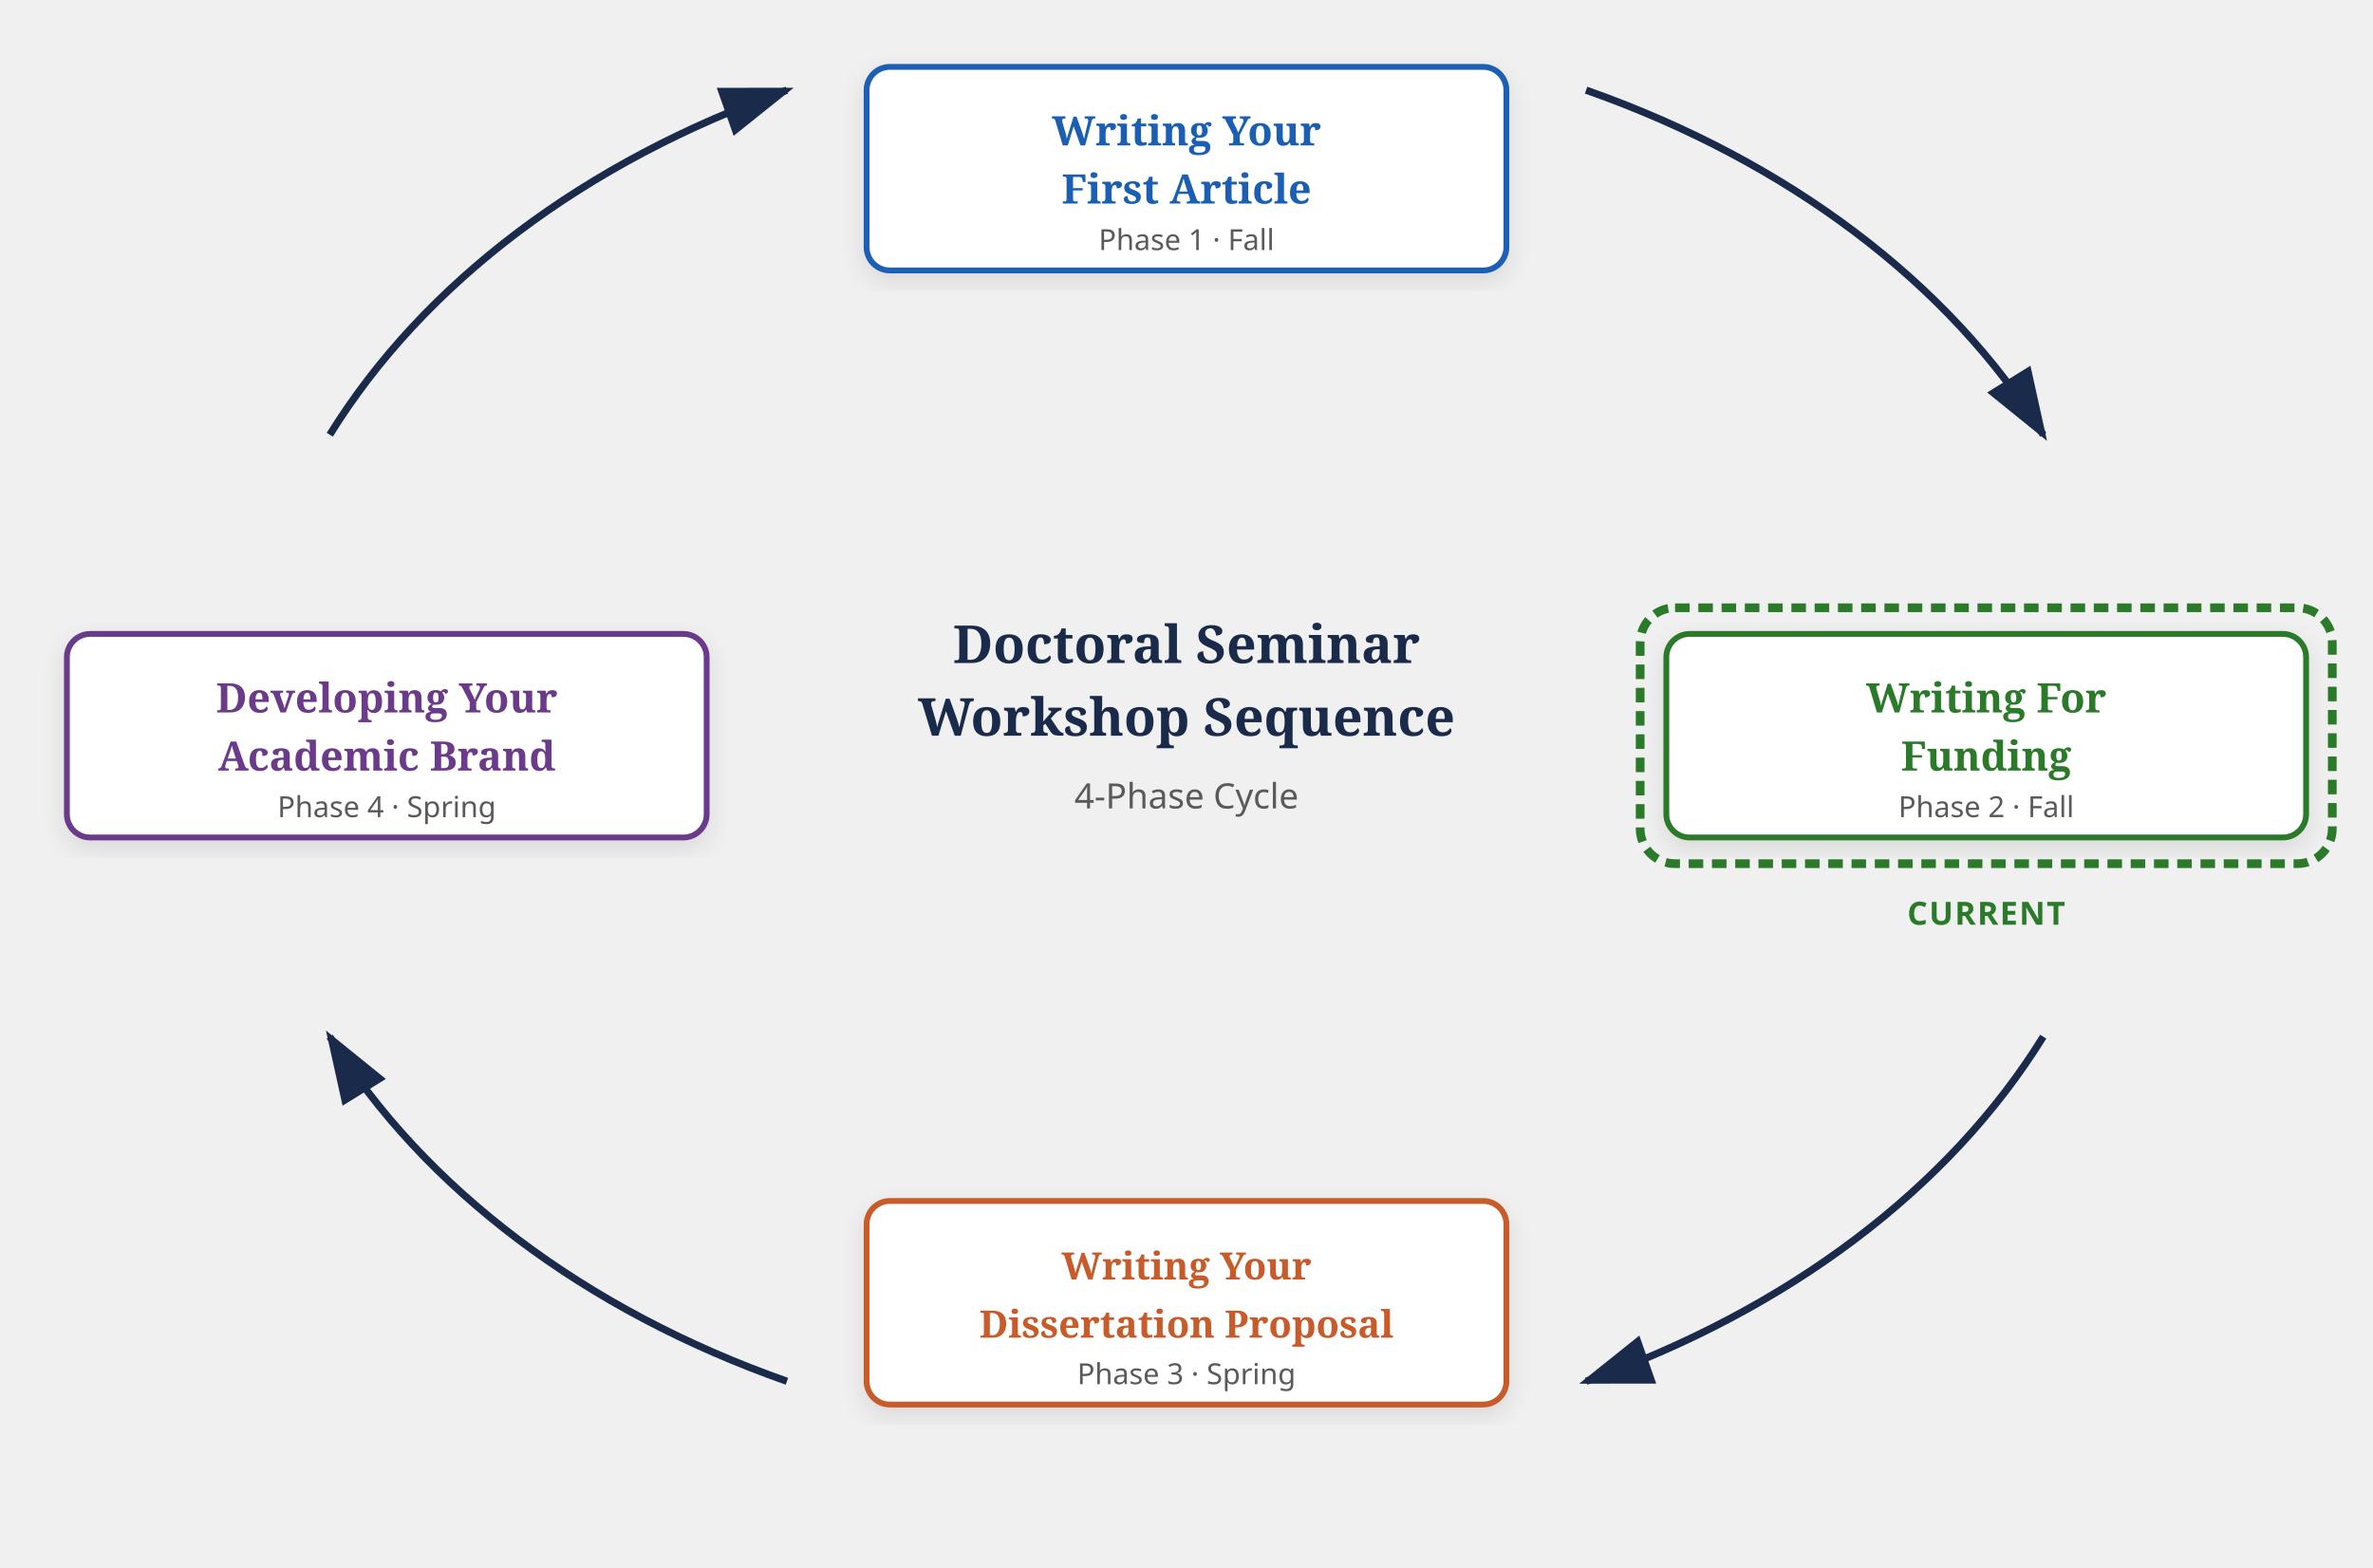
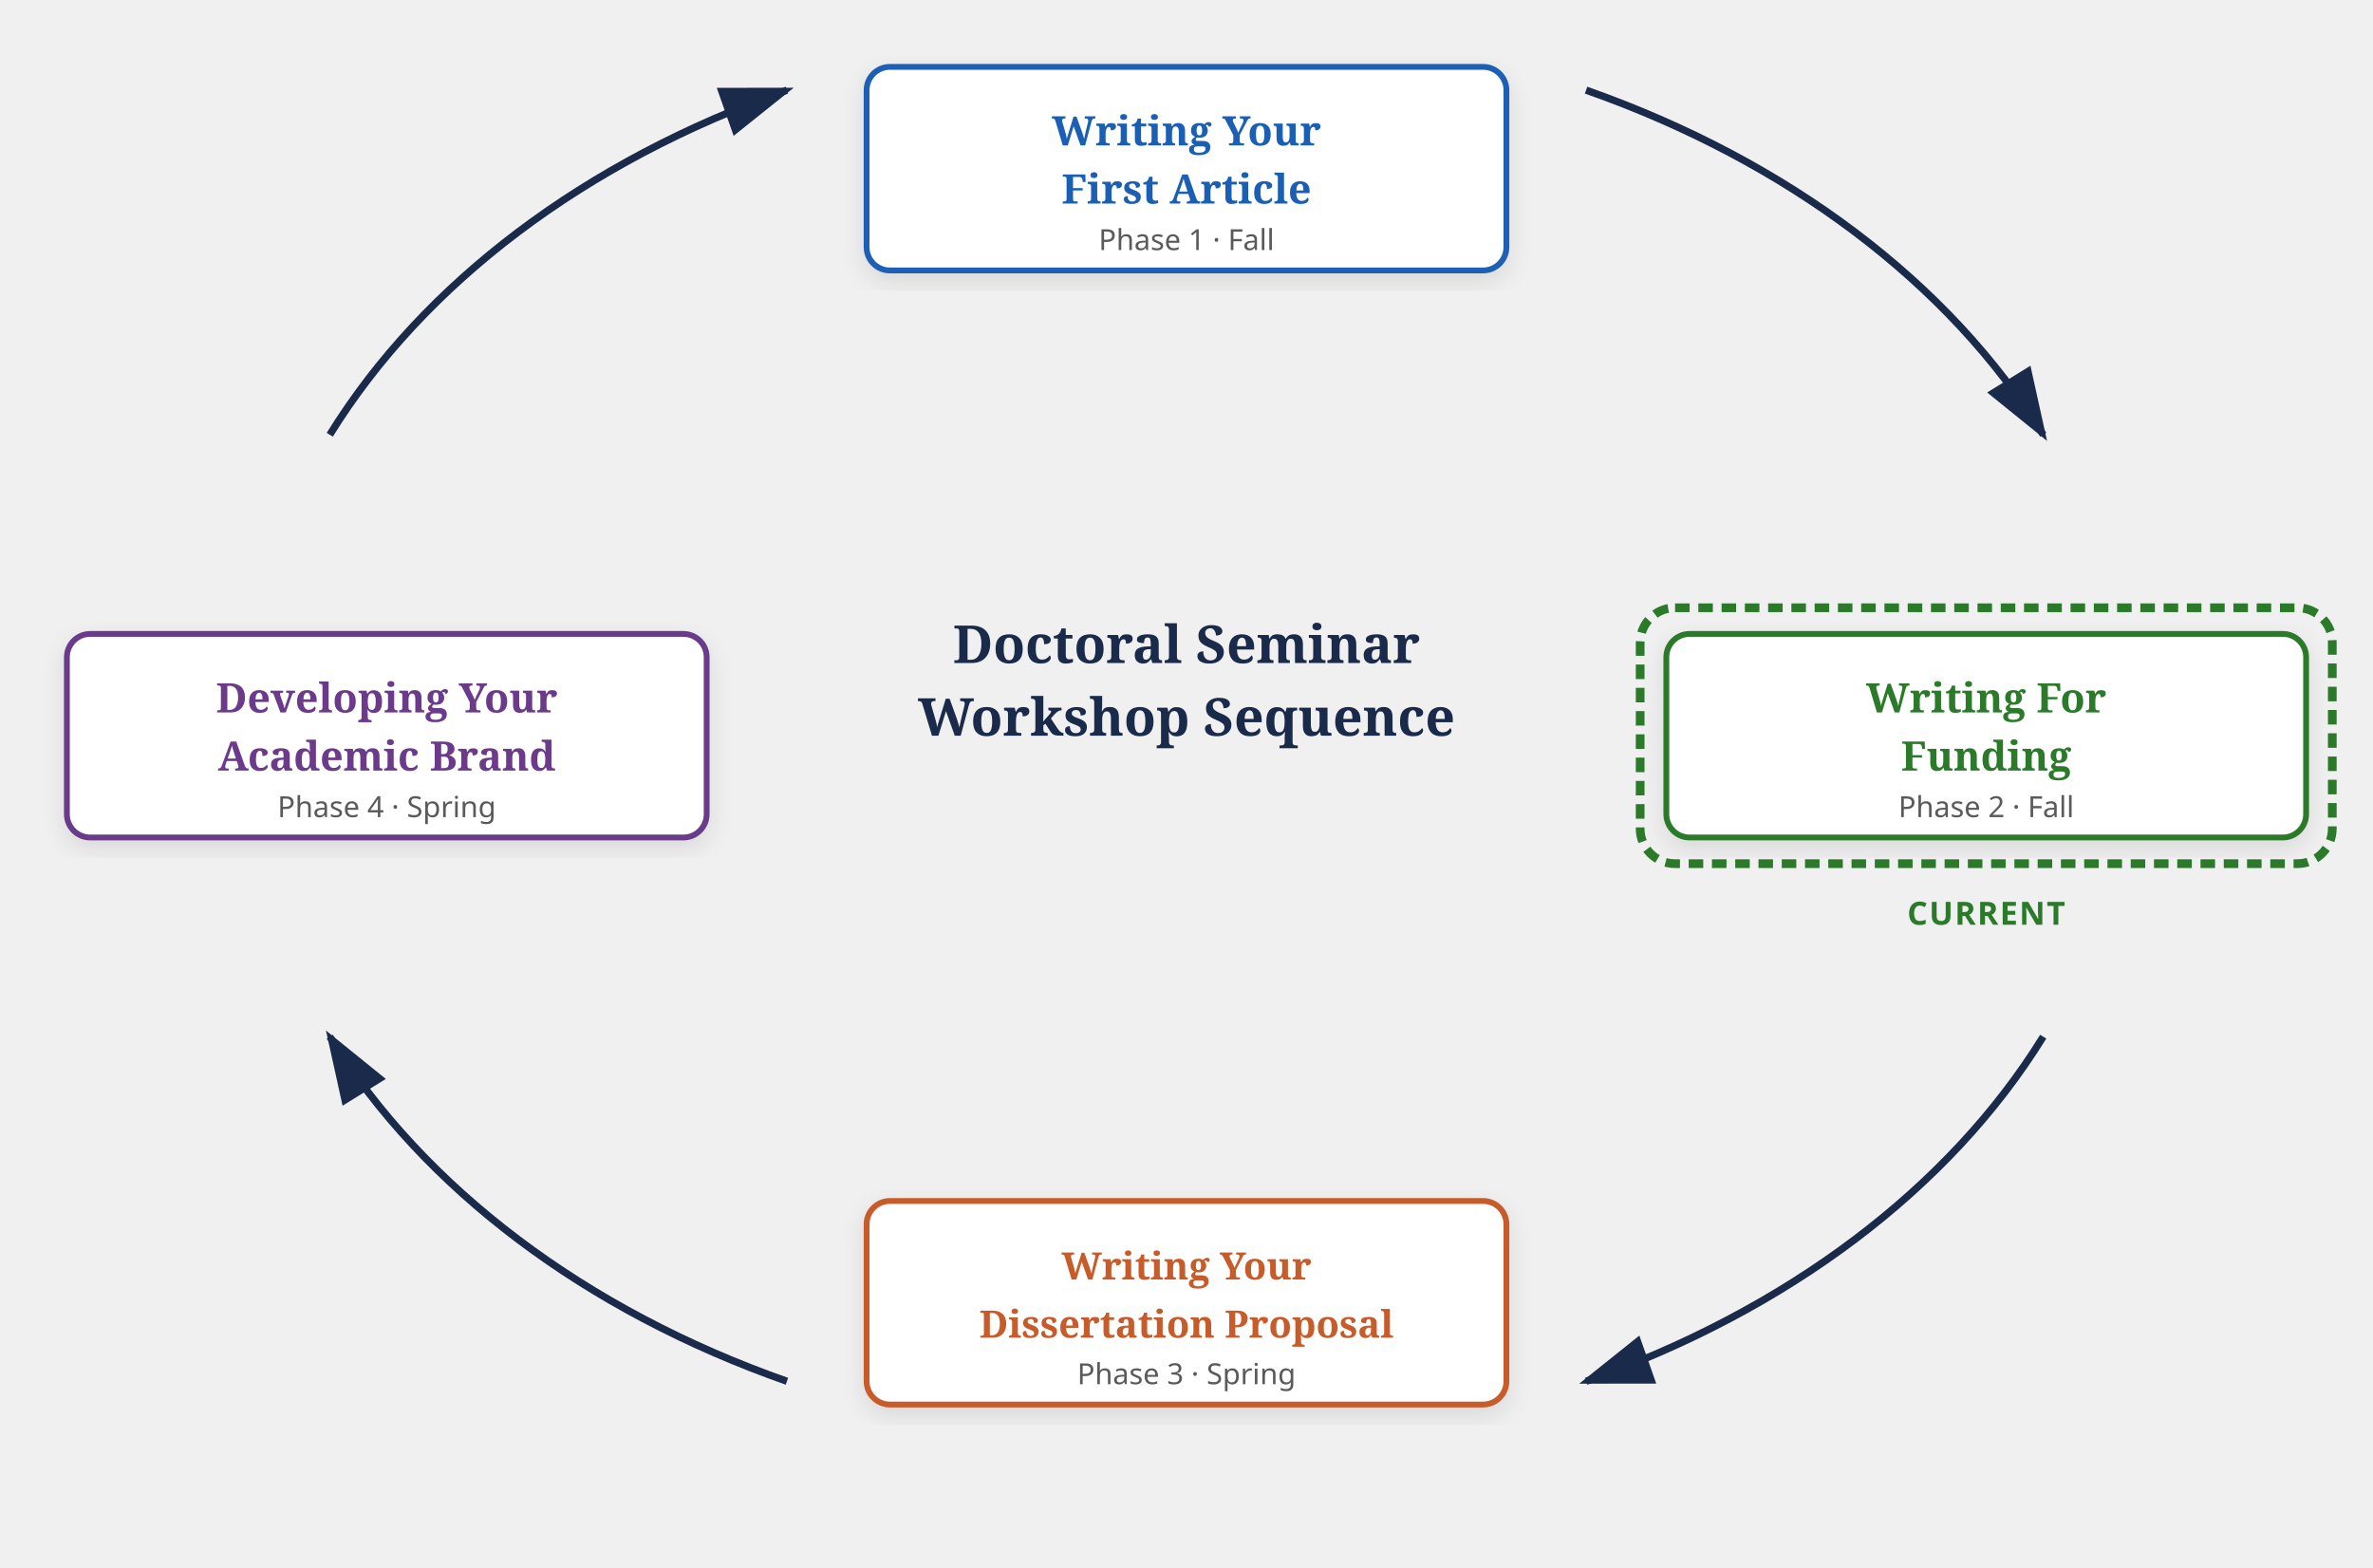
<svg xmlns="http://www.w3.org/2000/svg" viewBox="-78 57 816 539" width="100%" height="auto" role="img" aria-labelledby="cycle-title cycle-desc">
  <defs>
    <filter id="shadow" x="-10%" y="-10%" width="120%" height="120%">
      <feDropShadow dx="0" dy="3" stdDeviation="4" flood-color="#000" flood-opacity="0.1" />
    </filter>
    <marker id="arrowhead" markerWidth="10" markerHeight="7" refX="9" refY="3.5" orient="auto">
      <polygon points="0 0, 10 3.5, 0 7" fill="#1a2a4a" />
    </marker>
  </defs>
  <text x="330" y="285" text-anchor="middle" font-family="'Source Serif Pro', Georgia, serif" font-size="18" font-weight="700" fill="#1a2a4a">Doctoral Seminar</text>
  <text x="330" y="310" text-anchor="middle" font-family="'Source Serif Pro', Georgia, serif" font-size="18" font-weight="700" fill="#1a2a4a">Workshop Sequence</text>
-   <text x="330" y="335" text-anchor="middle" font-family="'Source Sans Pro', system-ui, sans-serif" font-size="12" fill="#5a5a5a">4-Phase Cycle</text>
  <path d="M 467.4 88.0 A 325 245 0 0 1 624.6 206.5" fill="none" stroke="#1a2a4a" stroke-width="2.5" marker-end="url(#arrowhead)" />
  <path d="M 624.6 413.5 A 325 245 0 0 1 467.4 532.0" fill="none" stroke="#1a2a4a" stroke-width="2.5" marker-end="url(#arrowhead)" />
  <path d="M 192.6 532.0 A 325 245 0 0 1 35.4 413.5" fill="none" stroke="#1a2a4a" stroke-width="2.5" marker-end="url(#arrowhead)" />
  <path d="M 35.4 206.5 A 325 245 0 0 1 192.6 88.0" fill="none" stroke="#1a2a4a" stroke-width="2.5" marker-end="url(#arrowhead)" />
  <g transform="translate(330, 115)">
    <rect x="-110" y="-35" width="220" height="70" rx="8" fill="#fff" stroke="#1a5fb4" stroke-width="2" filter="url(#shadow)" />
    <text x="0" y="-8" text-anchor="middle" font-family="'Source Serif Pro', Georgia, serif" font-size="14" font-weight="600" fill="#1a5fb4">Writing Your</text>
    <text x="0" y="12" text-anchor="middle" font-family="'Source Serif Pro', Georgia, serif" font-size="14" font-weight="600" fill="#1a5fb4">First Article</text>
    <text x="0" y="28" text-anchor="middle" font-family="'Source Sans Pro', system-ui, sans-serif" font-size="10" fill="#5a5a5a">Phase 1 · Fall</text>
  </g>
  <g transform="translate(605, 310)">
    <rect x="-110" y="-35" width="220" height="70" rx="8" fill="#fff" stroke="#2a7a2a" stroke-width="2" filter="url(#shadow)" />
    <text x="0" y="-8" text-anchor="middle" font-family="'Source Serif Pro', Georgia, serif" font-size="14" font-weight="600" fill="#2a7a2a">Writing For</text>
    <text x="0" y="12" text-anchor="middle" font-family="'Source Serif Pro', Georgia, serif" font-size="14" font-weight="600" fill="#2a7a2a">Funding</text>
    <text x="0" y="28" text-anchor="middle" font-family="'Source Sans Pro', system-ui, sans-serif" font-size="10" fill="#5a5a5a">Phase 2 · Fall</text>
    <rect x="-119" y="-44" width="238" height="88" rx="12" fill="none" stroke="#2a7a2a" stroke-width="3" stroke-dasharray="5,3" />
    <text x="0" y="65" text-anchor="middle" font-family="'Source Sans Pro', system-ui, sans-serif" font-size="11" font-weight="600" letter-spacing="0.5" fill="#2a7a2a">CURRENT</text>
  </g>
  <g transform="translate(330, 505)">
    <rect x="-110" y="-35" width="220" height="70" rx="8" fill="#fff" stroke="#c75b2a" stroke-width="2" filter="url(#shadow)" />
    <text x="0" y="-8" text-anchor="middle" font-family="'Source Serif Pro', Georgia, serif" font-size="13" font-weight="600" fill="#c75b2a">Writing Your</text>
    <text x="0" y="12" text-anchor="middle" font-family="'Source Serif Pro', Georgia, serif" font-size="13" font-weight="600" fill="#c75b2a">Dissertation Proposal</text>
    <text x="0" y="28" text-anchor="middle" font-family="'Source Sans Pro', system-ui, sans-serif" font-size="10" fill="#5a5a5a">Phase 3 · Spring</text>
  </g>
  <g transform="translate(55, 310)">
    <rect x="-110" y="-35" width="220" height="70" rx="8" fill="#fff" stroke="#6b3a8a" stroke-width="2" filter="url(#shadow)" />
    <text x="0" y="-8" text-anchor="middle" font-family="'Source Serif Pro', Georgia, serif" font-size="14" font-weight="600" fill="#6b3a8a">Developing Your</text>
    <text x="0" y="12" text-anchor="middle" font-family="'Source Serif Pro', Georgia, serif" font-size="14" font-weight="600" fill="#6b3a8a">Academic Brand</text>
    <text x="0" y="28" text-anchor="middle" font-family="'Source Sans Pro', system-ui, sans-serif" font-size="10" fill="#5a5a5a">Phase 4 · Spring</text>
  </g>
</svg>
